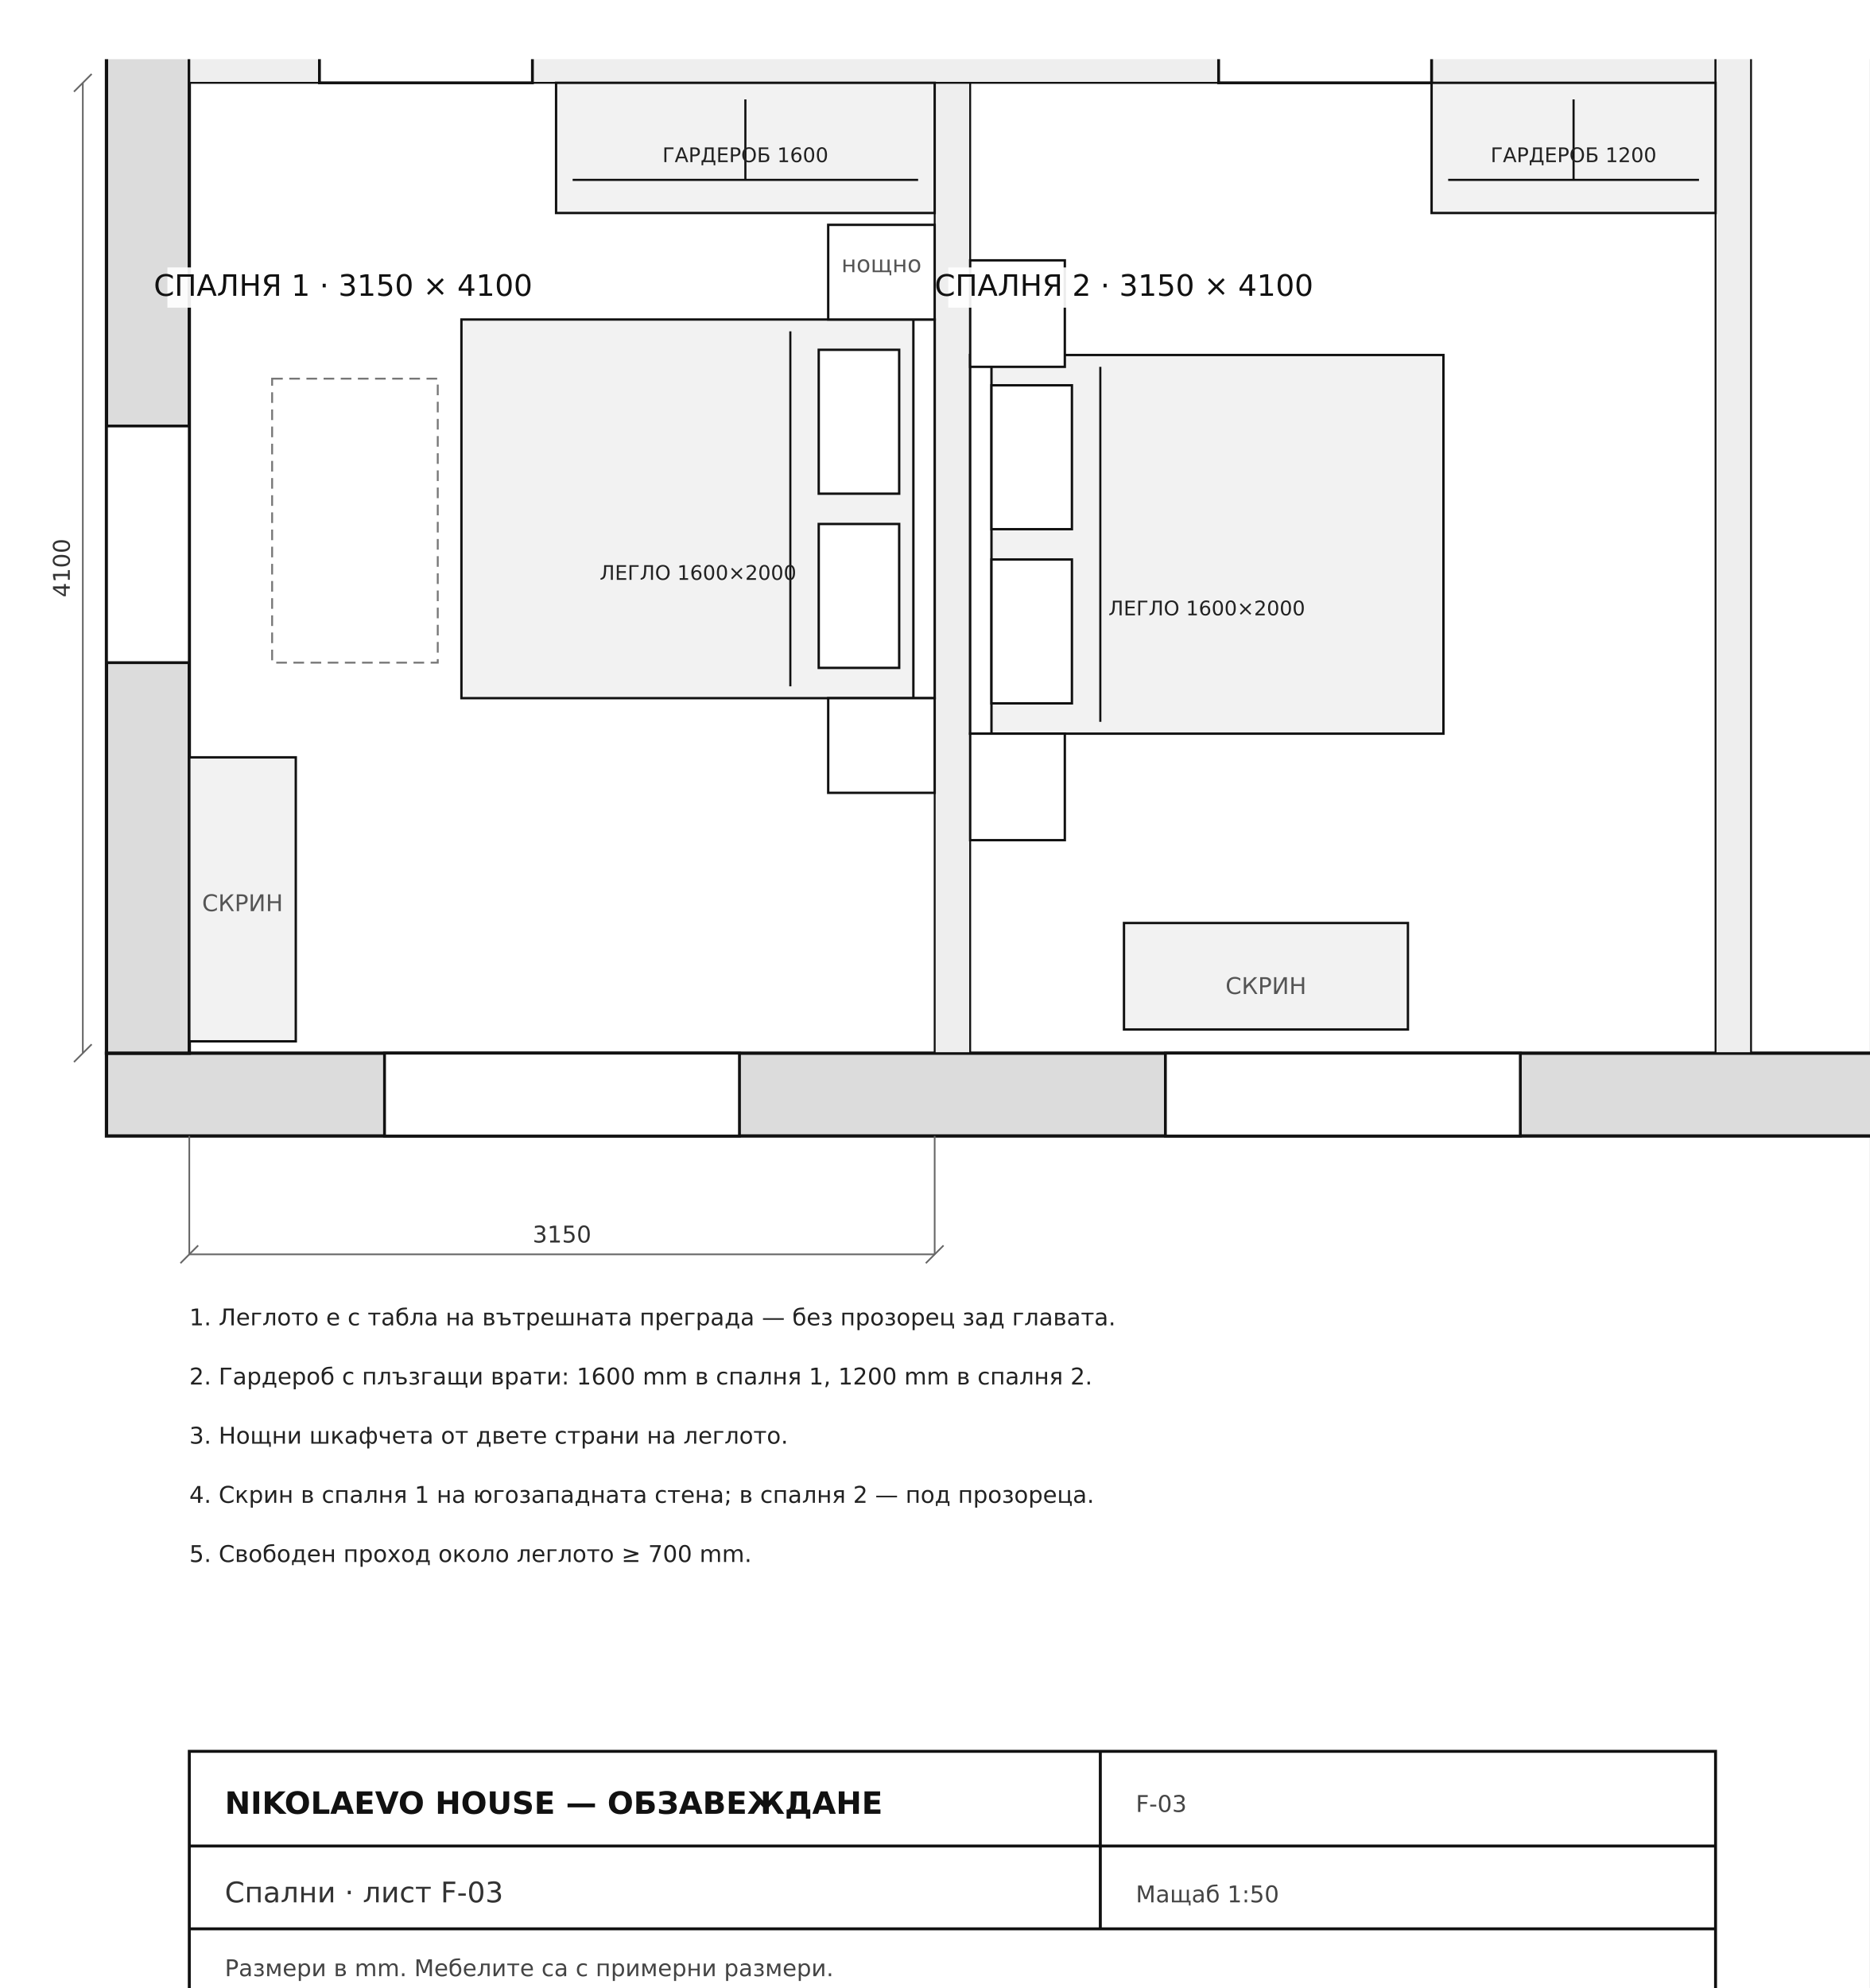
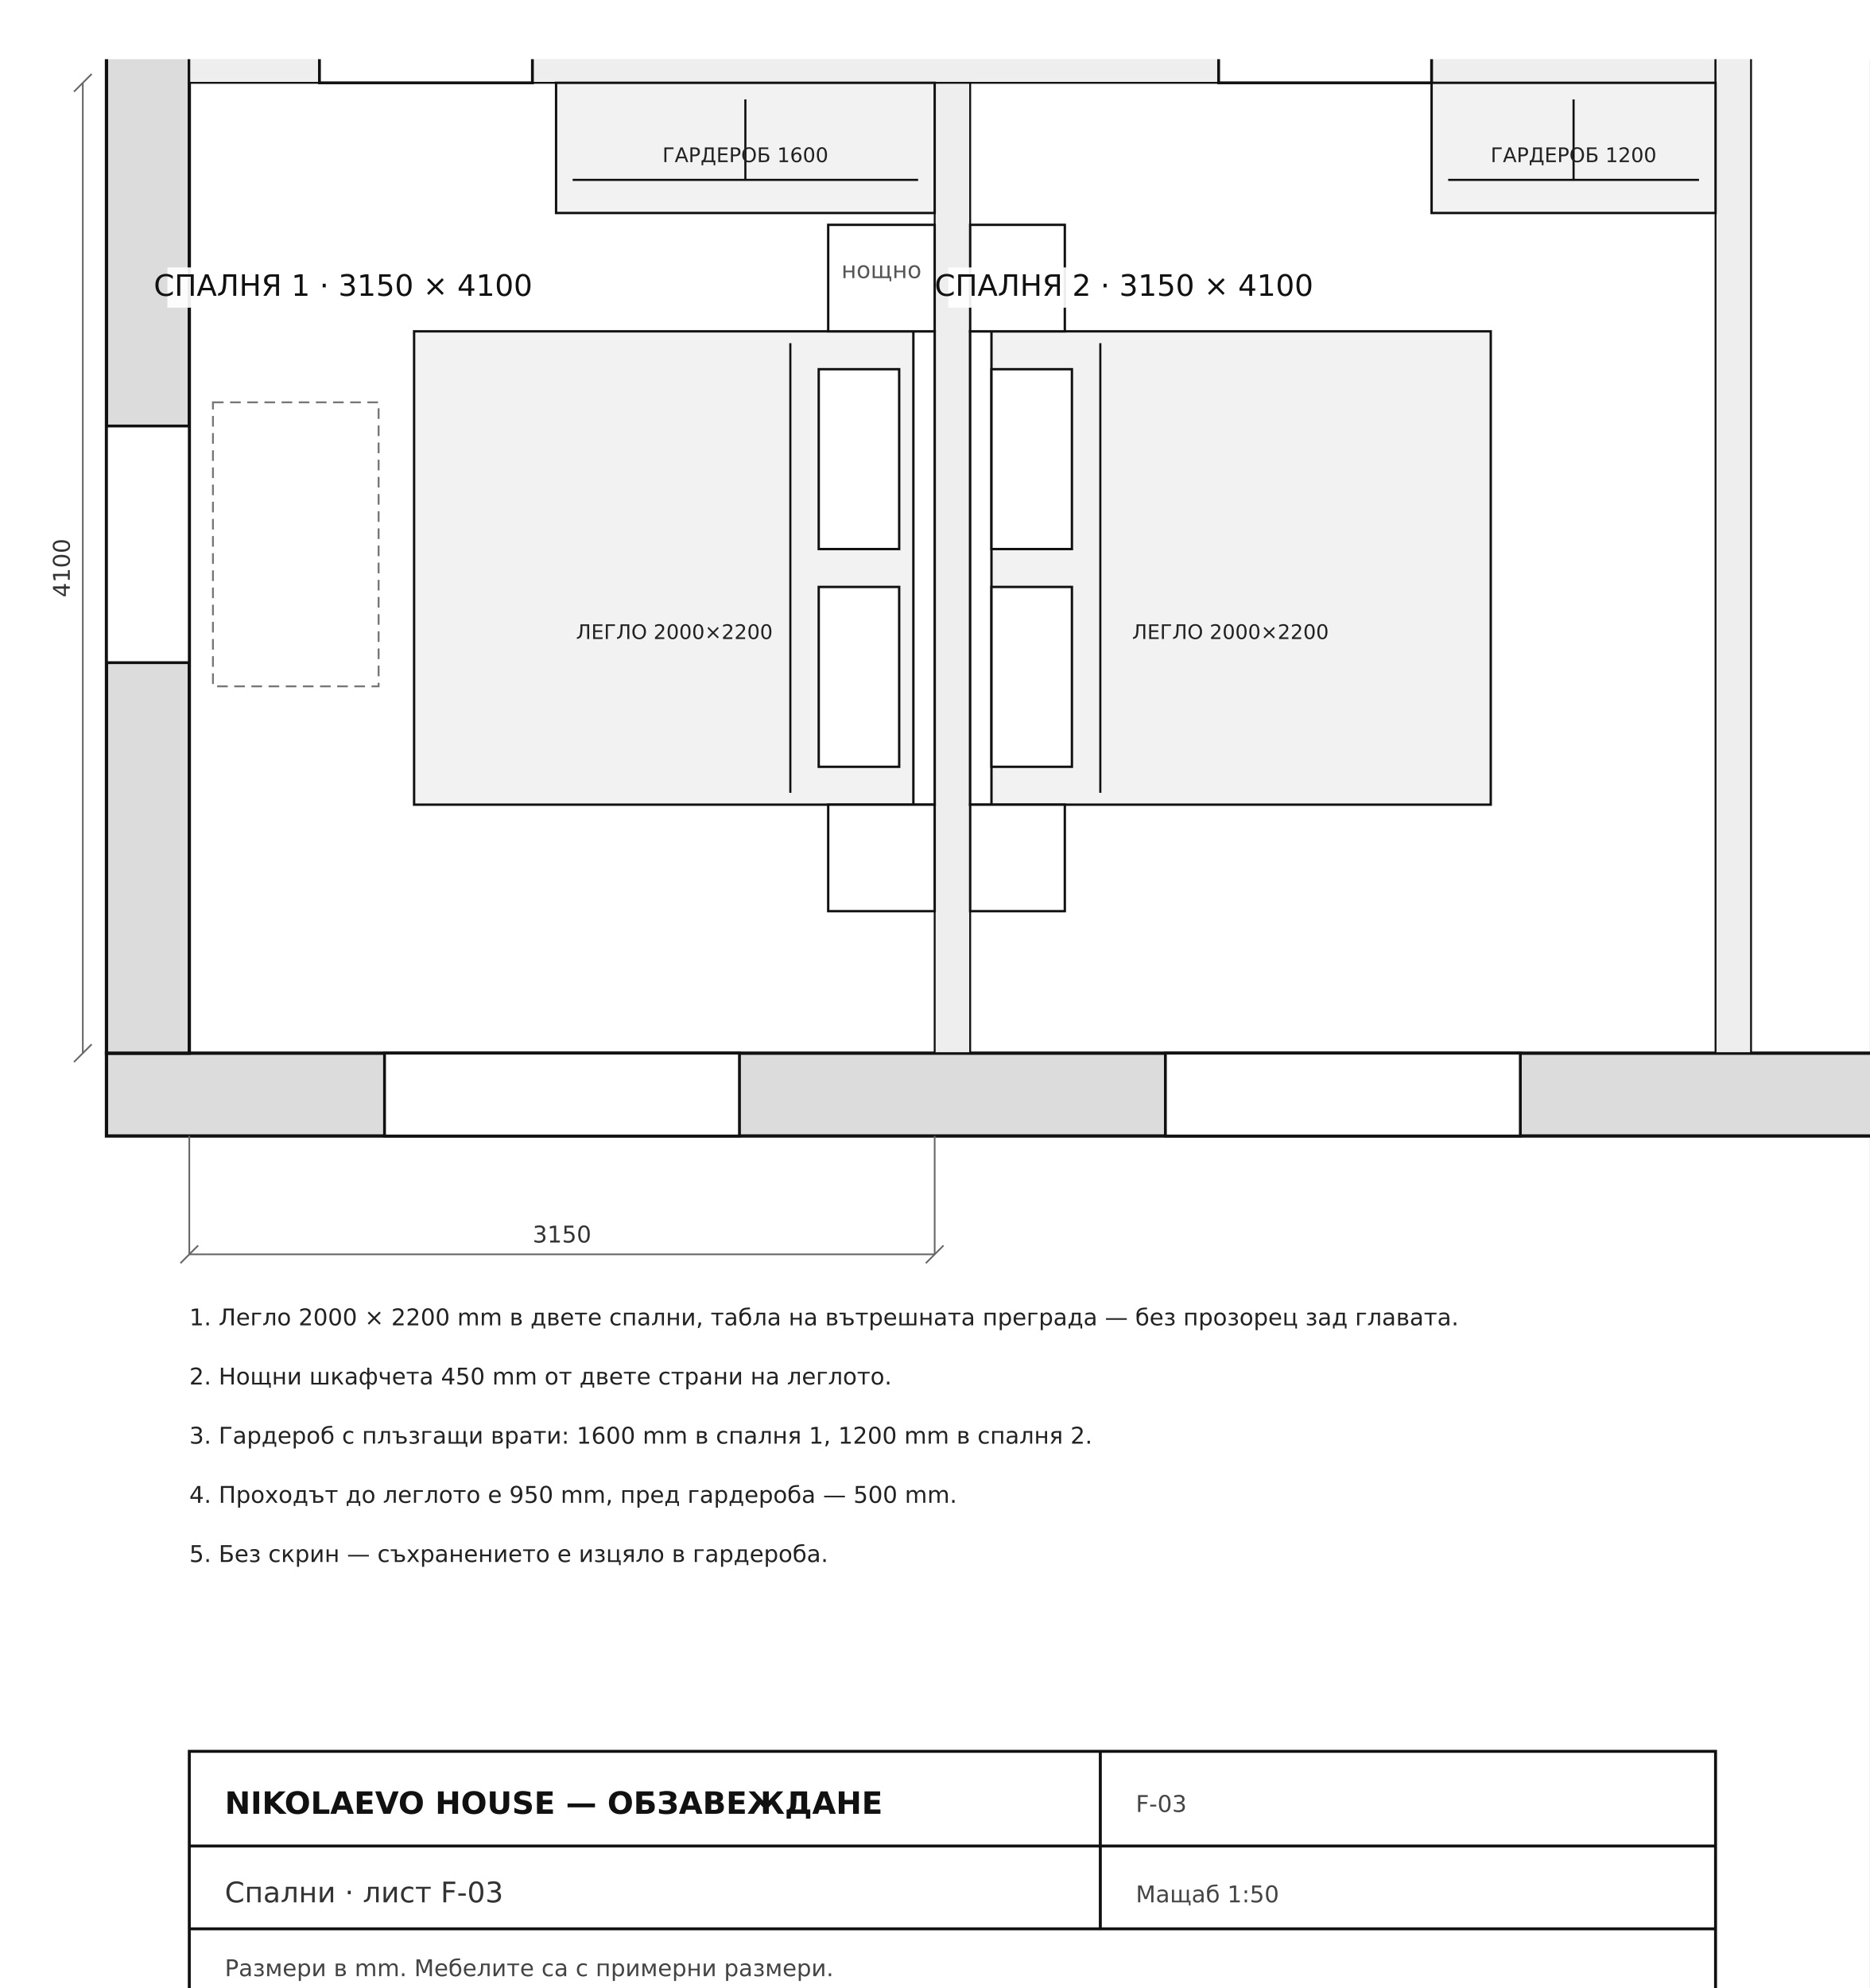
<svg xmlns="http://www.w3.org/2000/svg" width="158.0mm" height="168.0mm" viewBox="-450 3400 7900 8400" font-family="DejaVu Sans, Liberation Sans, Arial, sans-serif">
  <style type="text/css">
.wall   { fill:#dcdcdc; stroke:#111; stroke-width:14.00; }
.wall-l { fill:none; stroke:#111; stroke-width:11.00; }
.part   { fill:#eeeeee; stroke:#111; stroke-width:8.00; }
.win    { fill:#ffffff; stroke:#111; stroke-width:12.00; }
.glass  { fill:none; stroke:#111; stroke-width:7.00; }
.sym    { fill:#ffffff; stroke:#111; stroke-width:10.00; }
.sym-f  { fill:#f2f2f2; stroke:#111; stroke-width:10.00; }
.sym-l  { fill:none; stroke:#111; stroke-width:9.00; }
.soft   { fill:none; stroke:#777; stroke-width:8.00; stroke-dasharray:45.00 27.50; }
.ghost  { fill:none; stroke:#aaa; stroke-width:7.50; stroke-dasharray:60.00 30.00; }
.door   { fill:none; stroke:#111; stroke-width:11.00; }
.door-a { fill:none; stroke:#888; stroke-width:7.50; stroke-dasharray:35.00 25.00; }
.dim    { fill:none; stroke:#666; stroke-width:7.00; }
.dimt   { fill:#333; font-size:97.50px;  }
.lbl    { fill:#111; font-size:125.00px;  }
.lbl-s  { fill:#555; font-size:97.50px;  }
.lbl-f  { fill:#222; font-size:85.00px;  }
.code   { fill:#111; font-size:100.00px; font-weight:bold; }
.sub    { fill:#555; font-size:110.00px; }
.note   { fill:#222; font-size:97.50px; }
.el     { fill:#fff; stroke:#111; stroke-width:11.00; }
.el-f   { fill:#111; stroke:#111; stroke-width:11.00; }
.el-d   { fill:none; stroke:#111; stroke-width:11.00; }
.tb     { fill:none; stroke:#111; stroke-width:12.50; }
.tbmain { fill:#111; font-size:130.00px; font-weight:bold; }
.tbsub  { fill:#333; font-size:120.00px; }
.tbsmall{ fill:#444; font-size:97.50px; }
.plate  { fill:#ffffff; fill-opacity:0.92; stroke:none; }
.mask   { fill:#ffffff; stroke:none; }
</style>
  <rect x="-450" y="3400" width="7900" height="8400" fill="#ffffff" />
  <rect class="wall" x="0.0" y="0.0" width="12000.0" height="350.0" />
  <rect class="wall" x="0.0" y="7850.0" width="12000.0" height="350.0" />
  <rect class="wall" x="0.0" y="350.0" width="350.0" height="7500.0" />
  <rect class="wall" x="11650.0" y="350.0" width="350.0" height="7500.0" />
  <rect class="win" x="1175.0" y="7850.0" width="1500.0" height="350.0" />
  <rect class="win" x="4475.0" y="7850.0" width="1500.0" height="350.0" />
  <rect class="win" x="7900.0" y="7850.0" width="2800.0" height="350.0" />
  <rect class="win" x="1625.0" y="0.0" width="600.0" height="350.0" />
  <rect class="win" x="4925.0" y="0.0" width="600.0" height="350.0" />
  <rect class="win" x="7690.0" y="0.0" width="1200.0" height="350.0" />
  <rect class="win" x="11650.0" y="3500.0" width="350.0" height="1600.0" />
  <rect class="win" x="0.0" y="5200.0" width="350.0" height="1000.0" />
  <rect class="part" x="350.0" y="2350.0" width="1850.0" height="150.0" />
  <rect class="part" x="3100.0" y="2350.0" width="3700.0" height="150.0" />
  <rect class="part" x="350.0" y="3600.0" width="550.0" height="150.0" />
  <rect class="part" x="1800.0" y="3600.0" width="2900.0" height="150.0" />
  <rect class="part" x="5600.0" y="3600.0" width="1200.0" height="150.0" />
  <rect class="part" x="6800.0" y="350.0" width="150.0" height="2150.0" />
  <rect class="part" x="6800.0" y="3600.0" width="150.0" height="4250.0" />
  <rect class="part" x="3500.0" y="350.0" width="150.0" height="2000.0" />
  <rect class="part" x="3500.0" y="3750.0" width="150.0" height="4100.0" />
  <rect class="part" x="9630.0" y="350.0" width="120.0" height="2100.0" />
  <rect class="part" x="9630.0" y="2450.0" width="770.0" height="120.0" />
  <rect class="part" x="11300.0" y="2450.0" width="350.0" height="120.0" />
  <rect class="win" x="11650.0" y="700.0" width="350.0" height="1050.0" />
  <text class="code" x="11825.0" y="985.0" text-anchor="middle">В1</text>
  <rect class="win" x="10400.0" y="2450.0" width="900.0" height="120.0" />
  <text class="code" x="10850.0" y="2270.0" text-anchor="middle">В2</text>
  <rect class="win" x="2200.0" y="2350.0" width="900.0" height="150.0" />
  <text class="code" x="2650.0" y="2185.0" text-anchor="middle">В5</text>
  <rect class="win" x="3800.0" y="2350.0" width="900.0" height="150.0" />
  <text class="code" x="4250.0" y="2185.0" text-anchor="middle">В6</text>
  <rect class="win" x="900.0" y="3600.0" width="900.0" height="150.0" />
  <text class="code" x="1350.0" y="3435.0" text-anchor="middle">В3</text>
  <rect class="win" x="4700.0" y="3600.0" width="900.0" height="150.0" />
  <text class="code" x="5150.0" y="3435.0" text-anchor="middle">В4</text>
  <rect class="sym-f" x="1900.0" y="3750.0" width="1600.0" height="550.0" />
  <line class="sym-l" x1="1970.0" y1="4160.0" x2="3430.0" y2="4160.0" />
  <line class="sym-l" x1="2700.0" y1="3820.0" x2="2700.0" y2="4160.0" />
  <text class="lbl-f" x="2700.0" y="4085.0" text-anchor="middle">ГАРДЕРОБ 1600</text>
-   <rect class="sym-f" x="1500.0" y="4750.0" width="2000.0" height="1600.0" />
-   <rect class="sym" x="3410.0" y="4750.0" width="90.0" height="1600.0" />
-   <rect class="sym" x="3010.0" y="4878.0" width="340.0" height="608.0" />
-   <rect class="sym" x="3010.0" y="5614.0" width="340.0" height="608.0" />
-   <line class="sym-l" x1="2890.0" y1="4800.0" x2="2890.0" y2="6300.0" />
-   <text class="lbl-f" x="2500.0" y="5850.0" text-anchor="middle">ЛЕГЛО 1600×2000</text>
-   <rect class="sym" x="3050.0" y="4350.0" width="450.0" height="400.0" />
-   <rect class="sym" x="3050.0" y="6350.0" width="450.0" height="400.0" />
-   <rect class="sym-f" x="350.0" y="6600.0" width="450.0" height="1200.0" />
-   <rect class="soft" x="700.0" y="5000.0" width="700.0" height="1200.0" />
-   <text class="lbl-s" x="575.0" y="7250.0" text-anchor="middle">СКРИН</text>
-   <text class="lbl-s" x="3275.0" y="4550.0" text-anchor="middle">нощно</text>
+   <rect class="sym-f" x="1300.0" y="4800.0" width="2200.0" height="2000.0" />
+   <rect class="sym" x="3410.0" y="4800.0" width="90.0" height="2000.0" />
+   <rect class="sym" x="3010.0" y="4960.0" width="340.0" height="760.0" />
+   <rect class="sym" x="3010.0" y="5880.0" width="340.0" height="760.0" />
+   <line class="sym-l" x1="2890.0" y1="4850.0" x2="2890.0" y2="6750.0" />
+   <text class="lbl-f" x="2400.0" y="6100.0" text-anchor="middle">ЛЕГЛО 2000×2200</text>
+   <rect class="sym" x="3050.0" y="4350.0" width="450.0" height="450.0" />
+   <rect class="sym" x="3050.0" y="6800.0" width="450.0" height="450.0" />
+   <rect class="soft" x="450.0" y="5100.0" width="700.0" height="1200.0" />
+   <text class="lbl-s" x="3275.0" y="4575.0" text-anchor="middle">нощно</text>
  <rect class="sym-f" x="5600.0" y="3750.0" width="1200.0" height="550.0" />
  <line class="sym-l" x1="5670.0" y1="4160.0" x2="6730.0" y2="4160.0" />
  <line class="sym-l" x1="6200.0" y1="3820.0" x2="6200.0" y2="4160.0" />
  <text class="lbl-f" x="6200.0" y="4085.0" text-anchor="middle">ГАРДЕРОБ 1200</text>
-   <rect class="sym-f" x="3650.0" y="4900.0" width="2000.0" height="1600.0" />
-   <rect class="sym" x="3650.0" y="4900.0" width="90.0" height="1600.0" />
-   <rect class="sym" x="3740.0" y="5028.0" width="340.0" height="608.0" />
-   <rect class="sym" x="3740.0" y="5764.0" width="340.0" height="608.0" />
-   <line class="sym-l" x1="4200.0" y1="4950.0" x2="4200.0" y2="6450.0" />
-   <text class="lbl-f" x="4650.0" y="6000.0" text-anchor="middle">ЛЕГЛО 1600×2000</text>
-   <rect class="sym" x="3650.0" y="4500.0" width="400.0" height="450.0" />
-   <rect class="sym" x="3650.0" y="6500.0" width="400.0" height="450.0" />
-   <rect class="sym-f" x="4300.0" y="7300.0" width="1200.0" height="450.0" />
-   <text class="lbl-s" x="4900.0" y="7600.0" text-anchor="middle">СКРИН</text>
+   <rect class="sym-f" x="3650.0" y="4800.0" width="2200.0" height="2000.0" />
+   <rect class="sym" x="3650.0" y="4800.0" width="90.0" height="2000.0" />
+   <rect class="sym" x="3740.0" y="4960.0" width="340.0" height="760.0" />
+   <rect class="sym" x="3740.0" y="5880.0" width="340.0" height="760.0" />
+   <line class="sym-l" x1="4200.0" y1="4850.0" x2="4200.0" y2="6750.0" />
+   <text class="lbl-f" x="4750.0" y="6100.0" text-anchor="middle">ЛЕГЛО 2000×2200</text>
+   <rect class="sym" x="3650.0" y="4350.0" width="400.0" height="450.0" />
+   <rect class="sym" x="3650.0" y="6800.0" width="400.0" height="450.0" />
  <rect class="mask" x="-1000.0" y="-1000.0" width="14000.0" height="4650.0" />
  <rect class="plate" x="257.5" y="4530.0" width="1485.0" height="170.0" />
  <text class="lbl" x="1000.0" y="4650.0" text-anchor="middle">СПАЛНЯ 1 · 3150 × 4100</text>
  <rect class="plate" x="3557.5" y="4530.0" width="1485.0" height="170.0" />
  <text class="lbl" x="4300.0" y="4650.0" text-anchor="middle">СПАЛНЯ 2 · 3150 × 4100</text>
  <line class="dim" x1="350.0" y1="8700.0" x2="3500.0" y2="8700.0" />
  <line class="dim" x1="312.5" y1="8737.5" x2="387.5" y2="8662.5" />
  <line class="dim" x1="3462.5" y1="8737.5" x2="3537.5" y2="8662.5" />
  <line class="dim" x1="350.0" y1="8200.0" x2="350.0" y2="8700.0" />
  <line class="dim" x1="3500.0" y1="8200.0" x2="3500.0" y2="8700.0" />
  <text class="dimt" x="1925.0" y="8650.0" text-anchor="middle">3150</text>
  <line class="dim" x1="-100.0" y1="3750.0" x2="-100.0" y2="7850.0" />
  <line class="dim" x1="-137.5" y1="3787.5" x2="-62.5" y2="3712.5" />
  <line class="dim" x1="-137.5" y1="7887.5" x2="-62.5" y2="7812.5" />
  <text class="dimt" x="-155.0" y="5800.0" text-anchor="middle" transform="rotate(-90.0 -155.0 5800.0)">4100</text>
-   <text class="note" x="350.0" y="9000.0" text-anchor="start">1. Леглото е с табла на вътрешната преграда — без прозорец зад главата.</text>
-   <text class="note" x="350.0" y="9250.0" text-anchor="start">2. Гардероб с плъзгащи врати: 1600 mm в спалня 1, 1200 mm в спалня 2.</text>
-   <text class="note" x="350.0" y="9500.0" text-anchor="start">3. Нощни шкафчета от двете страни на леглото.</text>
-   <text class="note" x="350.0" y="9750.0" text-anchor="start">4. Скрин в спалня 1 на югозападната стена; в спалня 2 — под прозореца.</text>
-   <text class="note" x="350.0" y="10000.0" text-anchor="start">5. Свободен проход около леглото ≥ 700 mm.</text>
+   <text class="note" x="350.0" y="9000.0" text-anchor="start">1. Легло 2000 × 2200 mm в двете спални, табла на вътрешната преграда — без прозорец зад главата.</text>
+   <text class="note" x="350.0" y="9250.0" text-anchor="start">2. Нощни шкафчета 450 mm от двете страни на леглото.</text>
+   <text class="note" x="350.0" y="9500.0" text-anchor="start">3. Гардероб с плъзгащи врати: 1600 mm в спалня 1, 1200 mm в спалня 2.</text>
+   <text class="note" x="350.0" y="9750.0" text-anchor="start">4. Проходът до леглото е 950 mm, пред гардероба — 500 mm.</text>
+   <text class="note" x="350.0" y="10000.0" text-anchor="start">5. Без скрин — съхранението е изцяло в гардероба.</text>
  <rect class="tb" x="350.0" y="10800.0" width="6450.0" height="1210.0" />
  <line class="tb" x1="350.0" y1="11200.0" x2="6800.0" y2="11200.0" />
  <line class="tb" x1="350.0" y1="11550.0" x2="6800.0" y2="11550.0" />
  <line class="tb" x1="4200.0" y1="10800.0" x2="4200.0" y2="11550.0" />
  <text class="tbmain" x="500.0" y="11064.0" text-anchor="start">NIKOLAEVO HOUSE — ОБЗАВЕЖДАНЕ</text>
  <text class="tbsub" x="500.0" y="11438.0" text-anchor="start">Спални · лист F-03</text>
  <text class="tbsmall" x="4350.0" y="11056.0" text-anchor="start">F-03</text>
  <text class="tbsmall" x="4350.0" y="11438.0" text-anchor="start">Мащаб 1:50</text>
  <text class="tbsmall" x="500.0" y="11750.0" text-anchor="start">Размери в mm. Мебелите са с примерни размери.</text>
</svg>
